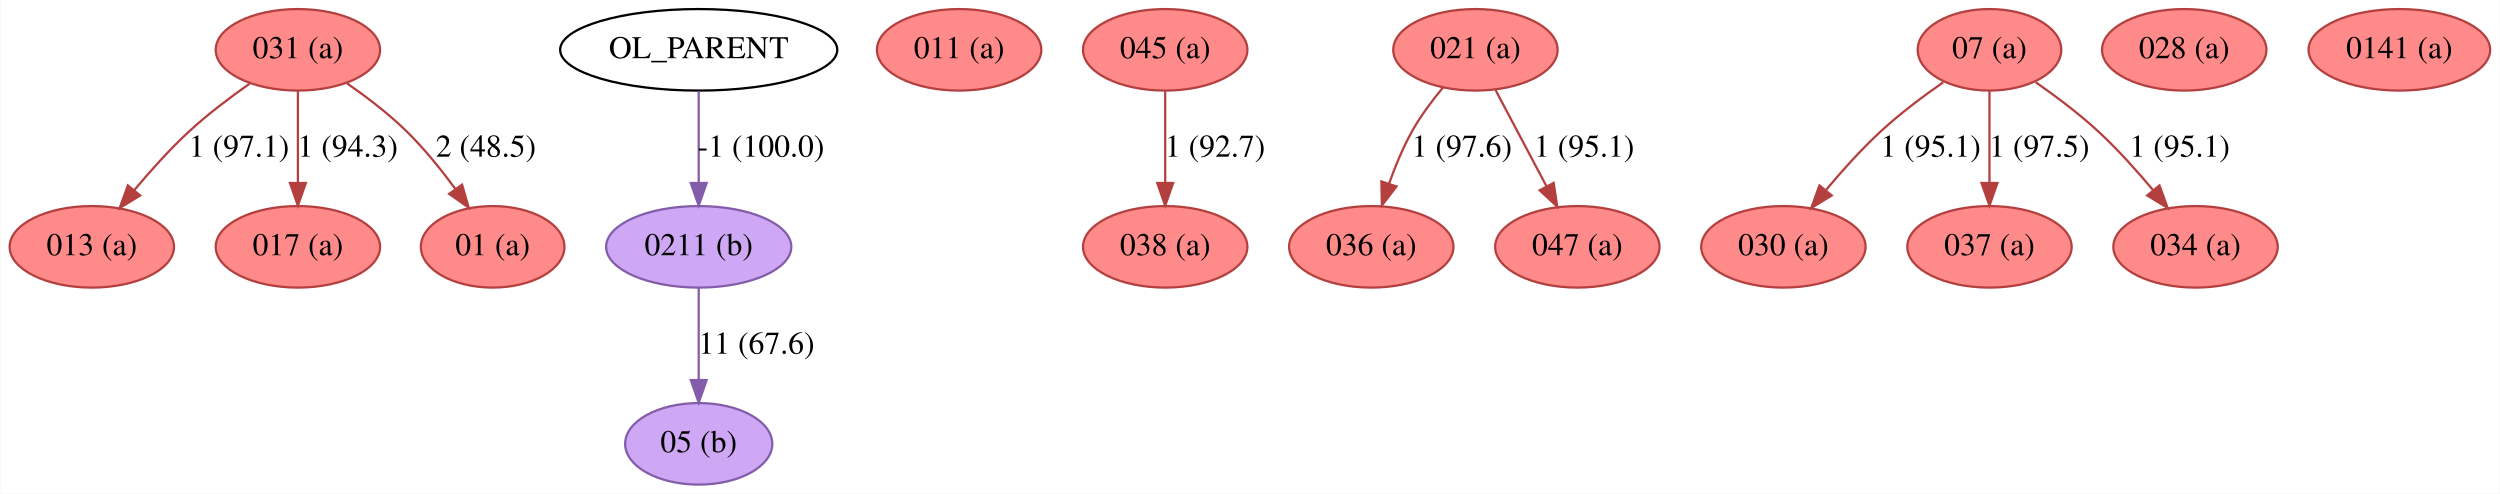
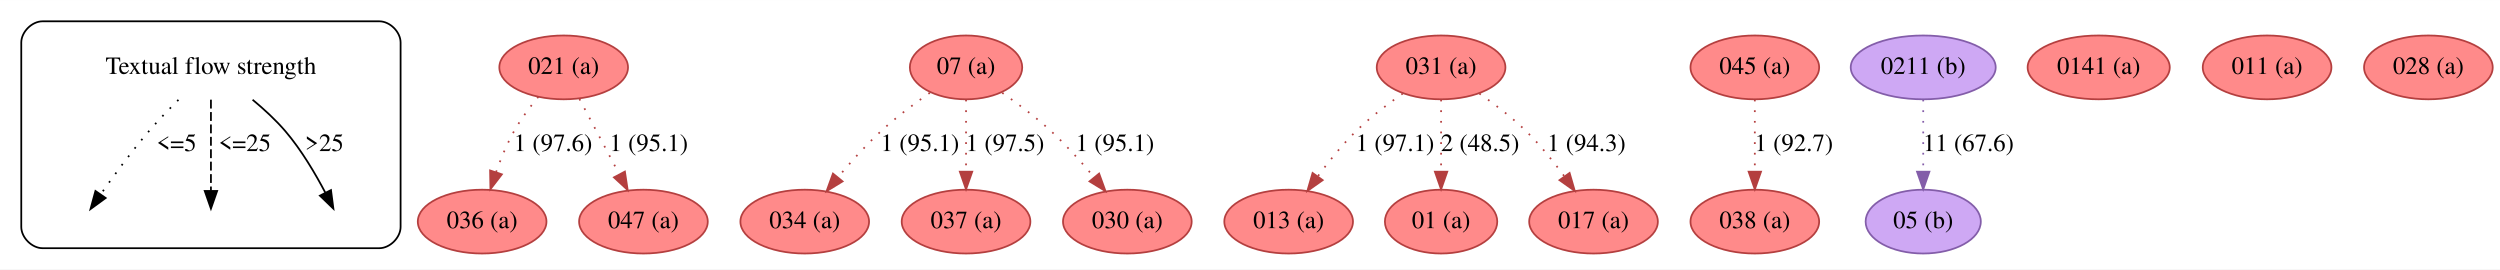
- <svg xmlns="http://www.w3.org/2000/svg" width="1104pt" height="218pt" viewBox="0.00 0.00 1103.69 218.00">
-   <g id="graph0" class="graph" transform="scale(1 1) rotate(0) translate(4 214)">
-     <polygon fill="white" stroke="none" points="-4,4 -4,-214 1099.69,-214 1099.69,4 -4,4" />
+ <svg xmlns="http://www.w3.org/2000/svg" width="1410pt" height="152pt" viewBox="0.00 0.00 1410.40 152.00">
+   <g id="graph0" class="graph" transform="scale(1 1) rotate(0) translate(4 148)">
+     <polygon fill="white" stroke="none" points="-4,4 -4,-148 1406.4,-148 1406.4,4 -4,4" />
+     <g id="clust1" class="cluster">
+       <path fill="none" stroke="black" d="M20,-8C20,-8 210,-8 210,-8 216,-8 222,-14 222,-20 222,-20 222,-124 222,-124 222,-130 216,-136 210,-136 210,-136 20,-136 20,-136 14,-136 8,-130 8,-124 8,-124 8,-20 8,-20 8,-14 14,-8 20,-8" />
+     </g>
    <g id="node1" class="node">
-       <ellipse fill="#ff8a8a" stroke="#b43f3f" cx="36.397" cy="-105" rx="36.294" ry="18" />
-       <text text-anchor="middle" x="36.397" y="-101.3" font-family="Times,serif" font-size="14.00">013 (a)</text>
+       <text text-anchor="middle" x="115" y="-106.3" font-family="Times,serif" font-size="14.00">Textual flow strength</text>
    </g>
-     <g id="node2" class="node">
-       <ellipse fill="#cea8f4" stroke="#835da9" cx="304.397" cy="-18" rx="32.494" ry="18" />
-       <text text-anchor="middle" x="304.397" y="-14.3" font-family="Times,serif" font-size="14.00">05 (b)</text>
+     <g id="edge1" class="edge">
+       <path fill="none" stroke="black" stroke-dasharray="1,5" d="M96.666,-91.686C91.132,-86.194 85.161,-79.989 80,-74 70.171,-62.593 60.072,-48.779 52.914,-38.563" />
+       <polygon fill="black" stroke="black" points="55.614,-36.314 47.056,-30.069 49.851,-40.288 55.614,-36.314" />
+       <text text-anchor="middle" x="95.5" y="-62.8" font-family="Times,serif" font-size="14.00">&lt;=5  </text>
    </g>
-     <g id="node3" class="node">
-       <ellipse fill="#ff8a8a" stroke="#b43f3f" cx="419.397" cy="-192" rx="36.294" ry="18" />
-       <text text-anchor="middle" x="419.397" y="-188.3" font-family="Times,serif" font-size="14.00">011 (a)</text>
+     <g id="edge2" class="edge">
+       <path fill="none" stroke="black" stroke-dasharray="5,2" d="M115,-91.799C115,-76.794 115,-55.175 115,-40.409" />
+       <polygon fill="black" stroke="black" points="118.5,-40.293 115,-30.293 111.5,-40.293 118.5,-40.293" />
+       <text text-anchor="middle" x="134" y="-62.8" font-family="Times,serif" font-size="14.00">  &lt;=25</text>
    </g>
-     <g id="node4" class="node">
-       <ellipse fill="#ff8a8a" stroke="#b43f3f" cx="127.397" cy="-105" rx="36.294" ry="18" />
-       <text text-anchor="middle" x="127.397" y="-101.3" font-family="Times,serif" font-size="14.00">017 (a)</text>
+     <g id="edge3" class="edge">
+       <path fill="none" stroke="black" d="M138.503,-91.76C144.906,-86.462 151.567,-80.344 157,-74 166.087,-63.39 174.095,-49.689 179.546,-39.313" />
+       <polygon fill="black" stroke="black" points="182.722,-40.789 184.091,-30.283 176.469,-37.642 182.722,-40.789" />
+       <text text-anchor="middle" x="179" y="-62.8" font-family="Times,serif" font-size="14.00">&gt;25</text>
    </g>
    <g id="node5" class="node">
-       <ellipse fill="#ff8a8a" stroke="#b43f3f" cx="510.397" cy="-192" rx="36.294" ry="18" />
-       <text text-anchor="middle" x="510.397" y="-188.3" font-family="Times,serif" font-size="14.00">045 (a)</text>
+       <ellipse fill="#ff8a8a" stroke="#b43f3f" cx="314" cy="-110" rx="36.294" ry="18" />
+       <text text-anchor="middle" x="314" y="-106.3" font-family="Times,serif" font-size="14.00">021 (a)</text>
+     </g>
+     <g id="node6" class="node">
+       <ellipse fill="#ff8a8a" stroke="#b43f3f" cx="268" cy="-23" rx="36.294" ry="18" />
+       <text text-anchor="middle" x="268" y="-19.3" font-family="Times,serif" font-size="14.00">036 (a)</text>
+     </g>
+     <g id="edge4" class="edge">
+       <path fill="none" stroke="#b43f3f" stroke-dasharray="1,5" d="M299.713,-93.414C294.903,-87.617 289.8,-80.791 286,-74 281.99,-66.834 278.593,-58.608 275.867,-50.924" />
+       <polygon fill="#b43f3f" stroke="#b43f3f" points="279.138,-49.666 272.675,-41.271 272.492,-51.864 279.138,-49.666" />
+       <text text-anchor="middle" x="308" y="-62.8" font-family="Times,serif" font-size="14.00">1 (97.6)</text>
+     </g>
+     <g id="node7" class="node">
+       <ellipse fill="#ff8a8a" stroke="#b43f3f" cx="359" cy="-23" rx="36.294" ry="18" />
+       <text text-anchor="middle" x="359" y="-19.3" font-family="Times,serif" font-size="14.00">047 (a)</text>
+     </g>
+     <g id="edge5" class="edge">
+       <path fill="none" stroke="#b43f3f" stroke-dasharray="1,5" d="M322.891,-92.207C329.3,-80.099 338.071,-63.533 345.363,-49.759" />
+       <polygon fill="#b43f3f" stroke="#b43f3f" points="348.542,-51.234 350.128,-40.758 342.356,-47.959 348.542,-51.234" />
+       <text text-anchor="middle" x="362" y="-62.8" font-family="Times,serif" font-size="14.00">1 (95.1)</text>
+     </g>
+     <g id="node8" class="node">
+       <ellipse fill="#ff8a8a" stroke="#b43f3f" cx="541" cy="-110" rx="31.695" ry="18" />
+       <text text-anchor="middle" x="541" y="-106.3" font-family="Times,serif" font-size="14.00">07 (a)</text>
+     </g>
+     <g id="node9" class="node">
+       <ellipse fill="#ff8a8a" stroke="#b43f3f" cx="450" cy="-23" rx="36.294" ry="18" />
+       <text text-anchor="middle" x="450" y="-19.3" font-family="Times,serif" font-size="14.00">034 (a)</text>
+     </g>
+     <g id="edge6" class="edge">
+       <path fill="none" stroke="#b43f3f" stroke-dasharray="1,5" d="M520.581,-95.672C511.737,-89.512 501.489,-81.834 493,-74 484.456,-66.115 475.924,-56.619 468.74,-48.029" />
+       <polygon fill="#b43f3f" stroke="#b43f3f" points="471.344,-45.685 462.308,-40.154 465.923,-50.114 471.344,-45.685" />
+       <text text-anchor="middle" x="515" y="-62.8" font-family="Times,serif" font-size="14.00">1 (95.1)</text>
+     </g>
+     <g id="node10" class="node">
+       <ellipse fill="#ff8a8a" stroke="#b43f3f" cx="541" cy="-23" rx="36.294" ry="18" />
+       <text text-anchor="middle" x="541" y="-19.3" font-family="Times,serif" font-size="14.00">037 (a)</text>
+     </g>
+     <g id="edge7" class="edge">
+       <path fill="none" stroke="#b43f3f" stroke-dasharray="1,5" d="M541,-91.799C541,-80.163 541,-64.548 541,-51.237" />
+       <polygon fill="#b43f3f" stroke="#b43f3f" points="544.5,-51.175 541,-41.175 537.5,-51.175 544.5,-51.175" />
+       <text text-anchor="middle" x="563" y="-62.8" font-family="Times,serif" font-size="14.00">1 (97.5)</text>
+     </g>
+     <g id="node11" class="node">
+       <ellipse fill="#ff8a8a" stroke="#b43f3f" cx="632" cy="-23" rx="36.294" ry="18" />
+       <text text-anchor="middle" x="632" y="-19.3" font-family="Times,serif" font-size="14.00">030 (a)</text>
+     </g>
+     <g id="edge8" class="edge">
+       <path fill="none" stroke="#b43f3f" stroke-dasharray="1,5" d="M561.419,-95.672C570.263,-89.512 580.511,-81.834 589,-74 597.544,-66.115 606.076,-56.619 613.26,-48.029" />
+       <polygon fill="#b43f3f" stroke="#b43f3f" points="616.077,-50.114 619.692,-40.154 610.656,-45.685 616.077,-50.114" />
+       <text text-anchor="middle" x="625" y="-62.8" font-family="Times,serif" font-size="14.00">1 (95.1)</text>
+     </g>
+     <g id="node12" class="node">
+       <ellipse fill="#ff8a8a" stroke="#b43f3f" cx="809" cy="-110" rx="36.294" ry="18" />
+       <text text-anchor="middle" x="809" y="-106.3" font-family="Times,serif" font-size="14.00">031 (a)</text>
    </g>
    <g id="node13" class="node">
-       <ellipse fill="#ff8a8a" stroke="#b43f3f" cx="510.397" cy="-105" rx="36.294" ry="18" />
-       <text text-anchor="middle" x="510.397" y="-101.3" font-family="Times,serif" font-size="14.00">038 (a)</text>
+       <ellipse fill="#ff8a8a" stroke="#b43f3f" cx="723" cy="-23" rx="36.294" ry="18" />
+       <text text-anchor="middle" x="723" y="-19.3" font-family="Times,serif" font-size="14.00">013 (a)</text>
    </g>
-     <g id="edge1" class="edge">
-       <path fill="none" stroke="#b43f3f" d="M510.397,-173.799C510.397,-162.163 510.397,-146.548 510.397,-133.237" />
-       <polygon fill="#b43f3f" stroke="#b43f3f" points="513.897,-133.175 510.397,-123.175 506.897,-133.175 513.897,-133.175" />
-       <text text-anchor="middle" x="532.397" y="-144.8" font-family="Times,serif" font-size="14.00">1 (92.7)</text>
+     <g id="edge9" class="edge">
+       <path fill="none" stroke="#b43f3f" stroke-dasharray="1,5" d="M787.396,-95.25C778.74,-89.245 768.954,-81.798 761,-74 753.175,-66.329 745.638,-56.975 739.368,-48.442" />
+       <polygon fill="#b43f3f" stroke="#b43f3f" points="742.206,-46.394 733.557,-40.275 736.503,-50.452 742.206,-46.394" />
+       <text text-anchor="middle" x="783" y="-62.8" font-family="Times,serif" font-size="14.00">1 (97.1)</text>
    </g>
-     <g id="node6" class="node">
-       <ellipse fill="#ff8a8a" stroke="#b43f3f" cx="647.397" cy="-192" rx="36.294" ry="18" />
-       <text text-anchor="middle" x="647.397" y="-188.3" font-family="Times,serif" font-size="14.00">021 (a)</text>
+     <g id="node14" class="node">
+       <ellipse fill="#ff8a8a" stroke="#b43f3f" cx="809" cy="-23" rx="31.695" ry="18" />
+       <text text-anchor="middle" x="809" y="-19.3" font-family="Times,serif" font-size="14.00">01 (a)</text>
    </g>
-     <g id="node10" class="node">
-       <ellipse fill="#ff8a8a" stroke="#b43f3f" cx="601.397" cy="-105" rx="36.294" ry="18" />
-       <text text-anchor="middle" x="601.397" y="-101.3" font-family="Times,serif" font-size="14.00">036 (a)</text>
+     <g id="edge10" class="edge">
+       <path fill="none" stroke="#b43f3f" stroke-dasharray="1,5" d="M809,-91.799C809,-80.163 809,-64.548 809,-51.237" />
+       <polygon fill="#b43f3f" stroke="#b43f3f" points="812.5,-51.175 809,-41.175 805.5,-51.175 812.5,-51.175" />
+       <text text-anchor="middle" x="831" y="-62.8" font-family="Times,serif" font-size="14.00">2 (48.5)</text>
    </g>
-     <g id="edge2" class="edge">
-       <path fill="none" stroke="#b43f3f" d="M633.109,-175.414C628.3,-169.617 623.197,-162.791 619.397,-156 615.387,-148.834 611.99,-140.608 609.264,-132.924" />
-       <polygon fill="#b43f3f" stroke="#b43f3f" points="612.535,-131.666 606.072,-123.271 605.888,-133.864 612.535,-131.666" />
-       <text text-anchor="middle" x="641.397" y="-144.8" font-family="Times,serif" font-size="14.00">1 (97.6)</text>
+     <g id="node15" class="node">
+       <ellipse fill="#ff8a8a" stroke="#b43f3f" cx="895" cy="-23" rx="36.294" ry="18" />
+       <text text-anchor="middle" x="895" y="-19.3" font-family="Times,serif" font-size="14.00">017 (a)</text>
+     </g>
+     <g id="edge11" class="edge">
+       <path fill="none" stroke="#b43f3f" stroke-dasharray="1,5" d="M830.604,-95.25C839.26,-89.245 849.046,-81.798 857,-74 864.825,-66.329 872.362,-56.975 878.632,-48.442" />
+       <polygon fill="#b43f3f" stroke="#b43f3f" points="881.497,-50.452 884.443,-40.275 875.794,-46.394 881.497,-50.452" />
+       <text text-anchor="middle" x="891" y="-62.8" font-family="Times,serif" font-size="14.00">1 (94.3)</text>
    </g>
    <g id="node16" class="node">
-       <ellipse fill="#ff8a8a" stroke="#b43f3f" cx="692.397" cy="-105" rx="36.294" ry="18" />
-       <text text-anchor="middle" x="692.397" y="-101.3" font-family="Times,serif" font-size="14.00">047 (a)</text>
-     </g>
-     <g id="edge3" class="edge">
-       <path fill="none" stroke="#b43f3f" d="M656.287,-174.207C662.697,-162.099 671.468,-145.533 678.76,-131.759" />
-       <polygon fill="#b43f3f" stroke="#b43f3f" points="681.939,-133.234 683.525,-122.758 675.752,-129.959 681.939,-133.234" />
-       <text text-anchor="middle" x="695.397" y="-144.8" font-family="Times,serif" font-size="14.00">1 (95.1)</text>
-     </g>
-     <g id="node7" class="node">
-       <ellipse fill="#ff8a8a" stroke="#b43f3f" cx="783.397" cy="-105" rx="36.294" ry="18" />
-       <text text-anchor="middle" x="783.397" y="-101.3" font-family="Times,serif" font-size="14.00">030 (a)</text>
-     </g>
-     <g id="node8" class="node">
-       <ellipse fill="#ff8a8a" stroke="#b43f3f" cx="960.397" cy="-192" rx="36.294" ry="18" />
-       <text text-anchor="middle" x="960.397" y="-188.3" font-family="Times,serif" font-size="14.00">028 (a)</text>
-     </g>
-     <g id="node9" class="node">
-       <ellipse fill="#ff8a8a" stroke="#b43f3f" cx="874.397" cy="-105" rx="36.294" ry="18" />
-       <text text-anchor="middle" x="874.397" y="-101.3" font-family="Times,serif" font-size="14.00">037 (a)</text>
-     </g>
-     <g id="node11" class="node">
-       <ellipse fill="#ff8a8a" stroke="#b43f3f" cx="874.397" cy="-192" rx="31.695" ry="18" />
-       <text text-anchor="middle" x="874.397" y="-188.3" font-family="Times,serif" font-size="14.00">07 (a)</text>
-     </g>
-     <g id="edge5" class="edge">
-       <path fill="none" stroke="#b43f3f" d="M853.978,-177.672C845.134,-171.512 834.886,-163.834 826.397,-156 817.853,-148.115 809.321,-138.619 802.136,-130.029" />
-       <polygon fill="#b43f3f" stroke="#b43f3f" points="804.741,-127.685 795.704,-122.155 799.32,-132.113 804.741,-127.685" />
-       <text text-anchor="middle" x="848.397" y="-144.8" font-family="Times,serif" font-size="14.00">1 (95.1)</text>
-     </g>
-     <g id="edge6" class="edge">
-       <path fill="none" stroke="#b43f3f" d="M874.397,-173.799C874.397,-162.163 874.397,-146.548 874.397,-133.237" />
-       <polygon fill="#b43f3f" stroke="#b43f3f" points="877.897,-133.175 874.397,-123.175 870.897,-133.175 877.897,-133.175" />
-       <text text-anchor="middle" x="896.397" y="-144.8" font-family="Times,serif" font-size="14.00">1 (97.5)</text>
-     </g>
-     <g id="node15" class="node">
-       <ellipse fill="#ff8a8a" stroke="#b43f3f" cx="965.397" cy="-105" rx="36.294" ry="18" />
-       <text text-anchor="middle" x="965.397" y="-101.3" font-family="Times,serif" font-size="14.00">034 (a)</text>
-     </g>
-     <g id="edge4" class="edge">
-       <path fill="none" stroke="#b43f3f" d="M894.816,-177.672C903.659,-171.512 913.908,-163.834 922.397,-156 930.941,-148.115 939.472,-138.619 946.657,-130.029" />
-       <polygon fill="#b43f3f" stroke="#b43f3f" points="949.474,-132.113 953.089,-122.155 944.053,-127.685 949.474,-132.113" />
-       <text text-anchor="middle" x="958.397" y="-144.8" font-family="Times,serif" font-size="14.00">1 (95.1)</text>
-     </g>
-     <g id="node12" class="node">
-       <ellipse fill="#cea8f4" stroke="#835da9" cx="304.397" cy="-105" rx="40.893" ry="18" />
-       <text text-anchor="middle" x="304.397" y="-101.3" font-family="Times,serif" font-size="14.00">0211 (b)</text>
-     </g>
-     <g id="edge7" class="edge">
-       <path fill="none" stroke="#835da9" d="M304.397,-86.799C304.397,-75.163 304.397,-59.548 304.397,-46.237" />
-       <polygon fill="#835da9" stroke="#835da9" points="307.897,-46.175 304.397,-36.175 300.897,-46.175 307.897,-46.175" />
-       <text text-anchor="middle" x="329.897" y="-57.8" font-family="Times,serif" font-size="14.00">11 (67.6)</text>
-     </g>
-     <g id="node14" class="node">
-       <ellipse fill="none" stroke="black" cx="304.397" cy="-192" rx="61.189" ry="18" />
-       <text text-anchor="middle" x="304.397" y="-188.3" font-family="Times,serif" font-size="14.00">OL_PARENT</text>
-     </g>
-     <g id="edge8" class="edge">
-       <path fill="none" stroke="#835da9" d="M304.397,-173.799C304.397,-162.163 304.397,-146.548 304.397,-133.237" />
-       <polygon fill="#835da9" stroke="#835da9" points="307.897,-133.175 304.397,-123.175 300.897,-133.175 307.897,-133.175" />
-       <text text-anchor="middle" x="331.897" y="-144.8" font-family="Times,serif" font-size="14.00">-1 (100.0)</text>
+       <ellipse fill="#ff8a8a" stroke="#b43f3f" cx="986" cy="-110" rx="36.294" ry="18" />
+       <text text-anchor="middle" x="986" y="-106.3" font-family="Times,serif" font-size="14.00">045 (a)</text>
    </g>
    <g id="node17" class="node">
-       <ellipse fill="#ff8a8a" stroke="#b43f3f" cx="1055.4" cy="-192" rx="40.094" ry="18" />
-       <text text-anchor="middle" x="1055.4" y="-188.3" font-family="Times,serif" font-size="14.00">0141 (a)</text>
+       <ellipse fill="#ff8a8a" stroke="#b43f3f" cx="986" cy="-23" rx="36.294" ry="18" />
+       <text text-anchor="middle" x="986" y="-19.3" font-family="Times,serif" font-size="14.00">038 (a)</text>
+     </g>
+     <g id="edge12" class="edge">
+       <path fill="none" stroke="#b43f3f" stroke-dasharray="1,5" d="M986,-91.799C986,-80.163 986,-64.548 986,-51.237" />
+       <polygon fill="#b43f3f" stroke="#b43f3f" points="989.5,-51.175 986,-41.175 982.5,-51.175 989.5,-51.175" />
+       <text text-anchor="middle" x="1008" y="-62.8" font-family="Times,serif" font-size="14.00">1 (92.7)</text>
    </g>
    <g id="node18" class="node">
-       <ellipse fill="#ff8a8a" stroke="#b43f3f" cx="213.397" cy="-105" rx="31.695" ry="18" />
-       <text text-anchor="middle" x="213.397" y="-101.3" font-family="Times,serif" font-size="14.00">01 (a)</text>
+       <ellipse fill="#cea8f4" stroke="#835da9" cx="1081" cy="-110" rx="40.893" ry="18" />
+       <text text-anchor="middle" x="1081" y="-106.3" font-family="Times,serif" font-size="14.00">0211 (b)</text>
    </g>
    <g id="node19" class="node">
-       <ellipse fill="#ff8a8a" stroke="#b43f3f" cx="127.397" cy="-192" rx="36.294" ry="18" />
-       <text text-anchor="middle" x="127.397" y="-188.3" font-family="Times,serif" font-size="14.00">031 (a)</text>
+       <ellipse fill="#cea8f4" stroke="#835da9" cx="1081" cy="-23" rx="32.494" ry="18" />
+       <text text-anchor="middle" x="1081" y="-19.3" font-family="Times,serif" font-size="14.00">05 (b)</text>
    </g>
-     <g id="edge11" class="edge">
-       <path fill="none" stroke="#b43f3f" d="M106.025,-177.006C97.404,-170.963 87.582,-163.554 79.397,-156 70.853,-148.115 62.321,-138.619 55.136,-130.029" />
-       <polygon fill="#b43f3f" stroke="#b43f3f" points="57.741,-127.685 48.704,-122.155 52.32,-132.113 57.741,-127.685" />
-       <text text-anchor="middle" x="101.397" y="-144.8" font-family="Times,serif" font-size="14.00">1 (97.1)</text>
+     <g id="edge13" class="edge">
+       <path fill="none" stroke="#835da9" stroke-dasharray="1,5" d="M1081,-91.799C1081,-80.163 1081,-64.548 1081,-51.237" />
+       <polygon fill="#835da9" stroke="#835da9" points="1084.5,-51.175 1081,-41.175 1077.5,-51.175 1084.5,-51.175" />
+       <text text-anchor="middle" x="1106.5" y="-62.8" font-family="Times,serif" font-size="14.00">11 (67.6)</text>
    </g>
-     <g id="edge10" class="edge">
-       <path fill="none" stroke="#b43f3f" d="M127.397,-173.799C127.397,-162.163 127.397,-146.548 127.397,-133.237" />
-       <polygon fill="#b43f3f" stroke="#b43f3f" points="130.897,-133.175 127.397,-123.175 123.897,-133.175 130.897,-133.175" />
-       <text text-anchor="middle" x="149.397" y="-144.8" font-family="Times,serif" font-size="14.00">1 (94.3)</text>
+     <g id="node20" class="node">
+       <ellipse fill="#ff8a8a" stroke="#b43f3f" cx="1180" cy="-110" rx="40.094" ry="18" />
+       <text text-anchor="middle" x="1180" y="-106.3" font-family="Times,serif" font-size="14.00">0141 (a)</text>
    </g>
-     <g id="edge9" class="edge">
-       <path fill="none" stroke="#b43f3f" d="M149.001,-177.25C157.657,-171.245 167.443,-163.798 175.397,-156 183.221,-148.329 190.759,-138.975 197.029,-130.442" />
-       <polygon fill="#b43f3f" stroke="#b43f3f" points="199.894,-132.452 202.84,-122.275 194.191,-128.394 199.894,-132.452" />
-       <text text-anchor="middle" x="210.397" y="-144.8" font-family="Times,serif" font-size="14.00">2 (48.5)</text>
+     <g id="node21" class="node">
+       <ellipse fill="#ff8a8a" stroke="#b43f3f" cx="1275" cy="-110" rx="36.294" ry="18" />
+       <text text-anchor="middle" x="1275" y="-106.3" font-family="Times,serif" font-size="14.00">011 (a)</text>
+     </g>
+     <g id="node22" class="node">
+       <ellipse fill="#ff8a8a" stroke="#b43f3f" cx="1366" cy="-110" rx="36.294" ry="18" />
+       <text text-anchor="middle" x="1366" y="-106.3" font-family="Times,serif" font-size="14.00">028 (a)</text>
    </g>
  </g>
</svg>
